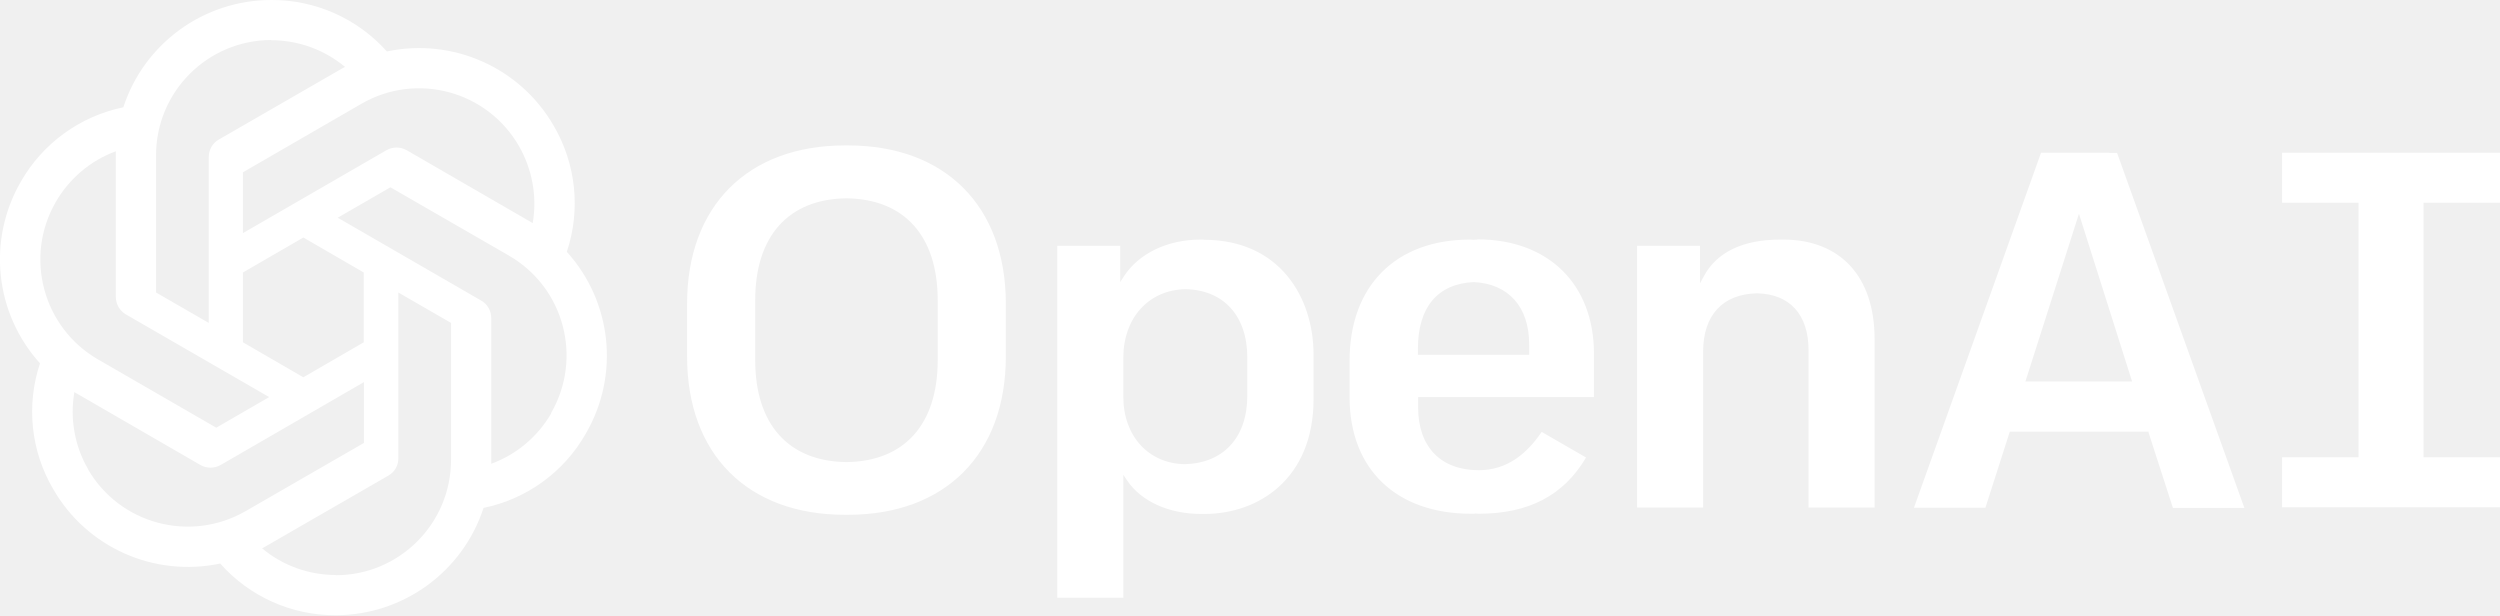
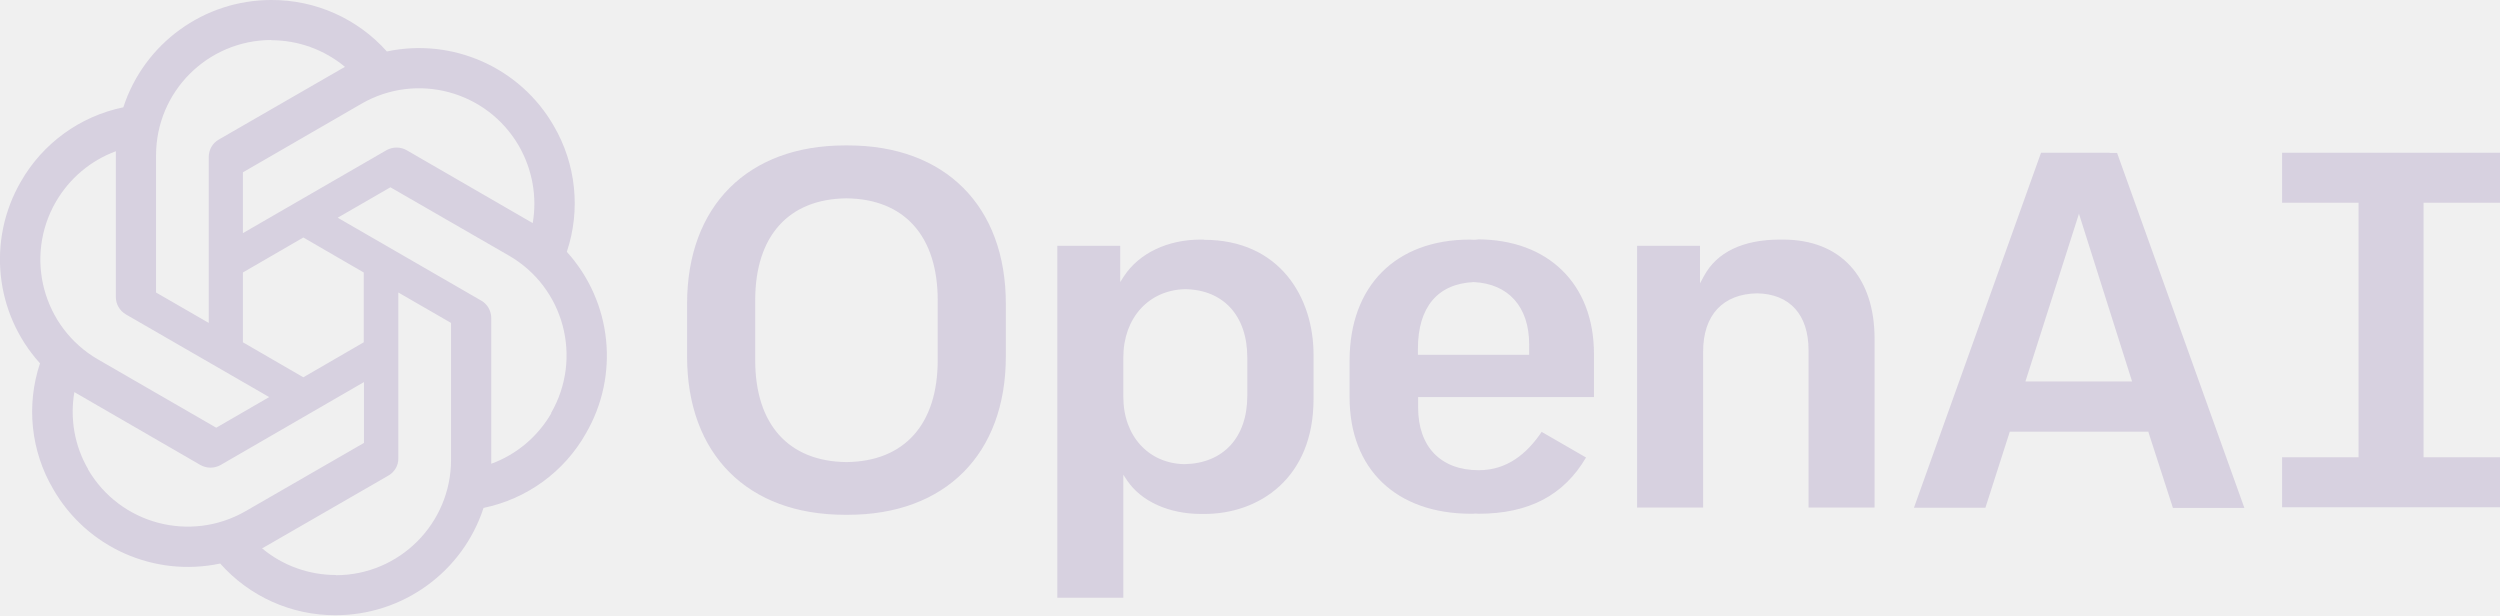
- <svg xmlns="http://www.w3.org/2000/svg" id="openai-horizontal" fill="#fff" viewBox="0 0 120 29.53">
+ <svg xmlns="http://www.w3.org/2000/svg" id="openai-horizontal" fill="#d7d1e0" viewBox="0 0 120 29.53">
  <path d="M40.7,6.98s-.05,0-.07,0c-.02,0-.05,0-.07,0-4.67,0-7.58,2.91-7.58,7.6v2.53c0,4.69,2.9,7.6,7.58,7.6,.02,0,.05,0,.07,0,.02,0,.05,0,.07,0,4.67,0,7.58-2.91,7.58-7.6v-2.53c0-4.69-2.91-7.6-7.58-7.6Zm4.31,10.31c0,3.08-1.6,4.86-4.38,4.89-2.78-.03-4.38-1.81-4.38-4.89v-2.88c0-3.08,1.6-4.86,4.38-4.89,2.78,.03,4.38,1.81,4.38,4.89v2.88Zm40.57-5.79s-.06,0-.09,0c-.02,0-.03,0-.05,0-1.77,0-3.03,.6-3.65,1.75l-.19,.35v-1.8h-3.02v12.56h3.17v-7.48c0-1.76,.95-2.77,2.59-2.8,1.57,.03,2.47,1.02,2.47,2.73v7.55h3.17v-8.09c0-2.99-1.64-4.77-4.39-4.77Zm34.42-1.77v-2.4h-10.46v2.4h3.67v12.22h-3.67v2.4h10.46v-2.4h-3.67V9.73h3.67Zm-18.75-2.4h0s-3.28,0-3.28,0l-6.1,17.04h3.43l1.17-3.65h6.66v.04s1.17,3.62,1.17,3.62h3.43l-6.11-17.04h-.36Zm-4.03,10.98l2.57-8.05,2.55,8.05h-5.12Zm-39.45-6.81s-.05,0-.07,0c-.03,0-.05,0-.07,0-1.59,0-2.96,.66-3.68,1.76l-.18,.28v-1.74h-3.02V28.69h3.17v-5.9l.18,.27c.68,1.01,2.01,1.61,3.56,1.61,.03,0,.05,0,.08,0,.02,0,.04,0,.07,0,2.61,0,5.24-1.7,5.24-5.51v-2.14c0-2.74-1.62-5.51-5.26-5.51Zm2.1,7.5c0,2-1.15,3.24-3.01,3.28-1.73-.03-2.94-1.35-2.94-3.23v-1.89c0-1.9,1.22-3.24,2.97-3.28,1.84,.03,2.98,1.28,2.98,3.28v1.84Zm11.05-7.5h0c-.06,0-.12,.01-.18,.01-.06,0-.12-.01-.18-.01h0c-3.57,0-5.78,2.23-5.78,5.81v1.76c0,3.45,2.24,5.59,5.83,5.59,.08,0,.15,0,.22-.01,.05,0,.09,.01,.14,.01,2.41,0,4.09-.88,5.16-2.7l-2.13-1.23c-.71,1.05-1.66,1.84-3.02,1.84-1.82,0-2.91-1.12-2.91-3.01v-.5h8.44v-2.08c0-3.34-2.19-5.49-5.59-5.49Zm-2.86,5.54v-.3c0-2,.95-3.12,2.68-3.2,1.66,.08,2.66,1.18,2.66,2.99v.5s-5.34,0-5.34,0Z" />
  <path d="M27.21,12.08c.67-2.01,.44-4.21-.63-6.04-1.61-2.8-4.85-4.24-8.01-3.57C17.16,.89,15.14-.01,13.02,0c-3.23,0-6.1,2.08-7.1,5.15-2.08,.43-3.87,1.73-4.92,3.57-1.62,2.8-1.25,6.32,.92,8.72-.67,2.01-.44,4.21,.63,6.03,1.61,2.81,4.85,4.25,8.02,3.58,1.4,1.58,3.42,2.49,5.54,2.48,3.23,0,6.1-2.08,7.1-5.15,2.08-.43,3.87-1.73,4.91-3.57,1.63-2.8,1.26-6.32-.91-8.72Zm-2.3-5.07c.64,1.12,.88,2.43,.66,3.7-.04-.03-.12-.07-.17-.1l-5.88-3.4c-.3-.17-.67-.17-.97,0l-6.89,3.98v-2.92l5.69-3.29c2.65-1.53,6.03-.62,7.56,2.03Zm-13.25,6.07l2.9-1.68,2.9,1.68v3.35l-2.9,1.68-2.9-1.68v-3.35ZM13.01,1.93c1.3,0,2.55,.45,3.55,1.28-.04,.02-.12,.07-.18,.1l-5.88,3.39c-.3,.17-.48,.49-.48,.84v7.96l-2.53-1.46V7.46c0-3.06,2.47-5.53,5.53-5.54ZM2.68,9.69h0c.65-1.12,1.66-1.98,2.88-2.43v6.99c0,.35,.18,.66,.48,.84l6.88,3.97-2.54,1.47-5.68-3.28c-2.64-1.53-3.55-4.91-2.02-7.56Zm1.55,12.83h0c-.65-1.11-.88-2.43-.66-3.7,.04,.03,.12,.07,.17,.1l5.88,3.4c.3,.17,.67,.17,.97,0l6.88-3.98v2.92l-5.69,3.28c-2.65,1.52-6.03,.62-7.56-2.02Zm11.89,5.08c-1.29,0-2.55-.45-3.54-1.28,.04-.02,.13-.07,.18-.1l5.88-3.39c.3-.17,.49-.49,.48-.84v-7.95l2.53,1.46v6.57c0,3.06-2.48,5.54-5.53,5.54Zm10.34-7.76c-.65,1.12-1.67,1.98-2.88,2.42v-6.99c0-.35-.18-.67-.48-.84h0l-6.89-3.98,2.53-1.46,5.69,3.28c2.65,1.53,3.55,4.91,2.02,7.56Z" />
</svg>
